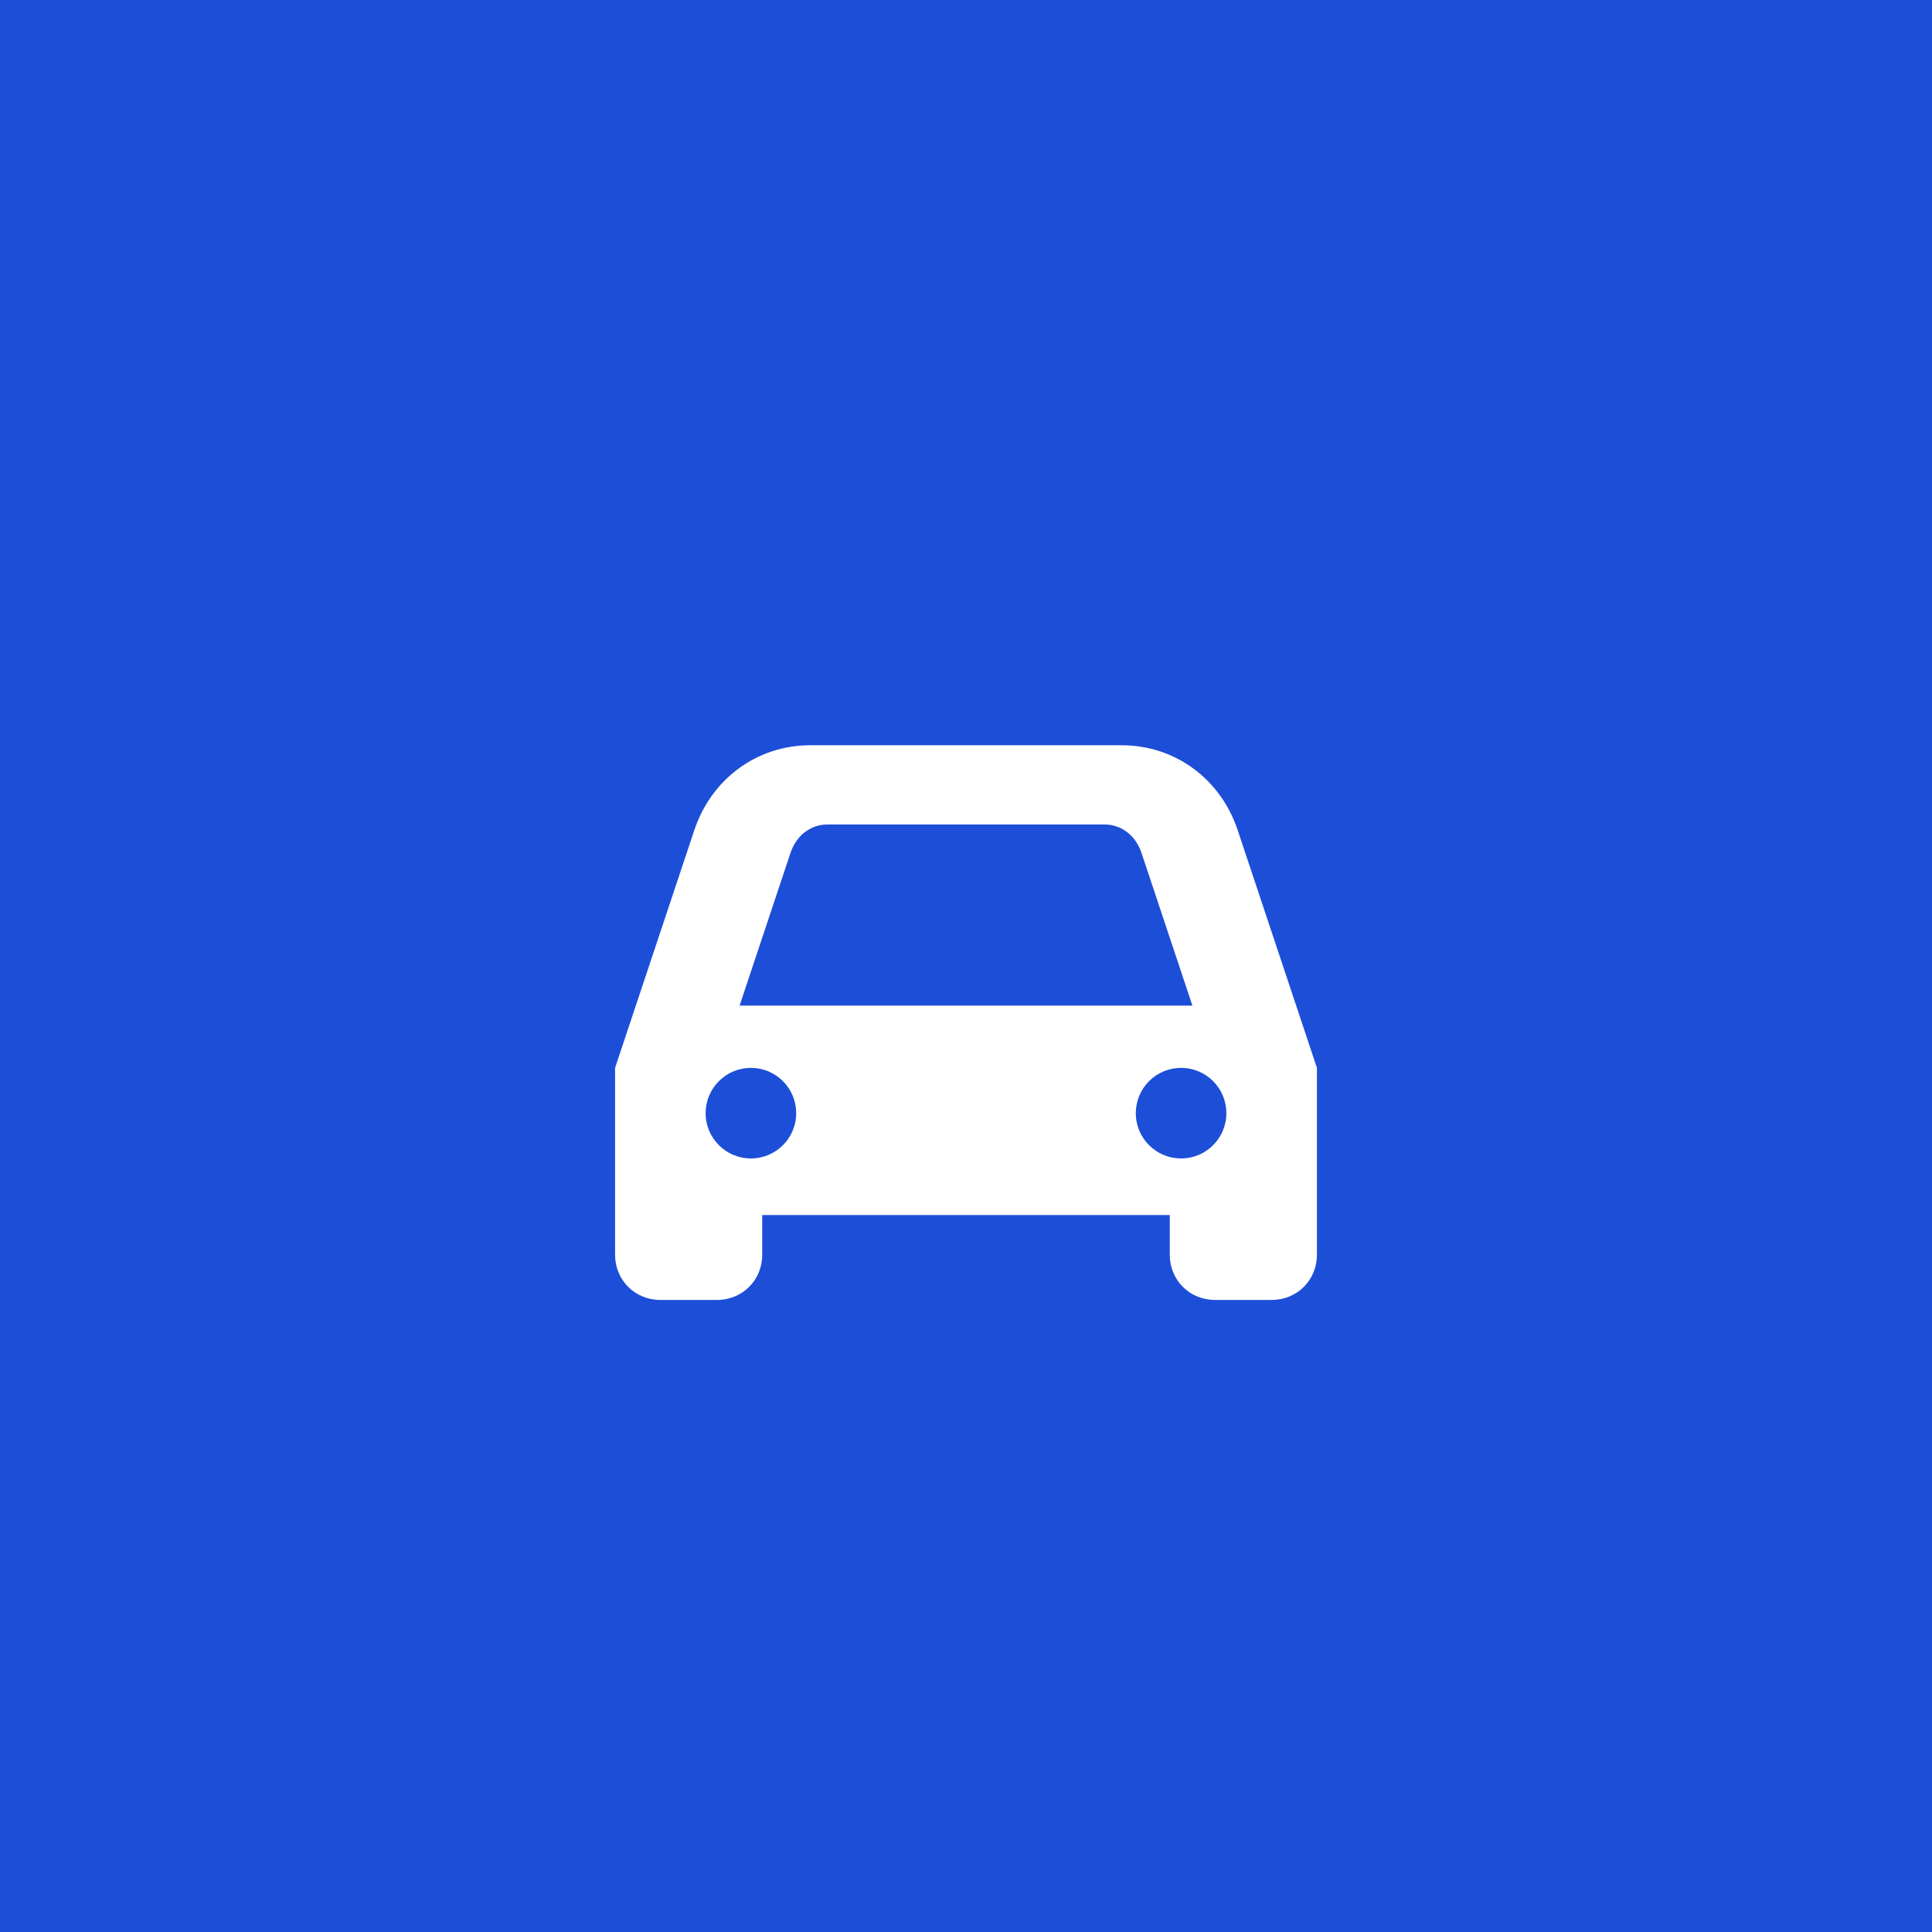
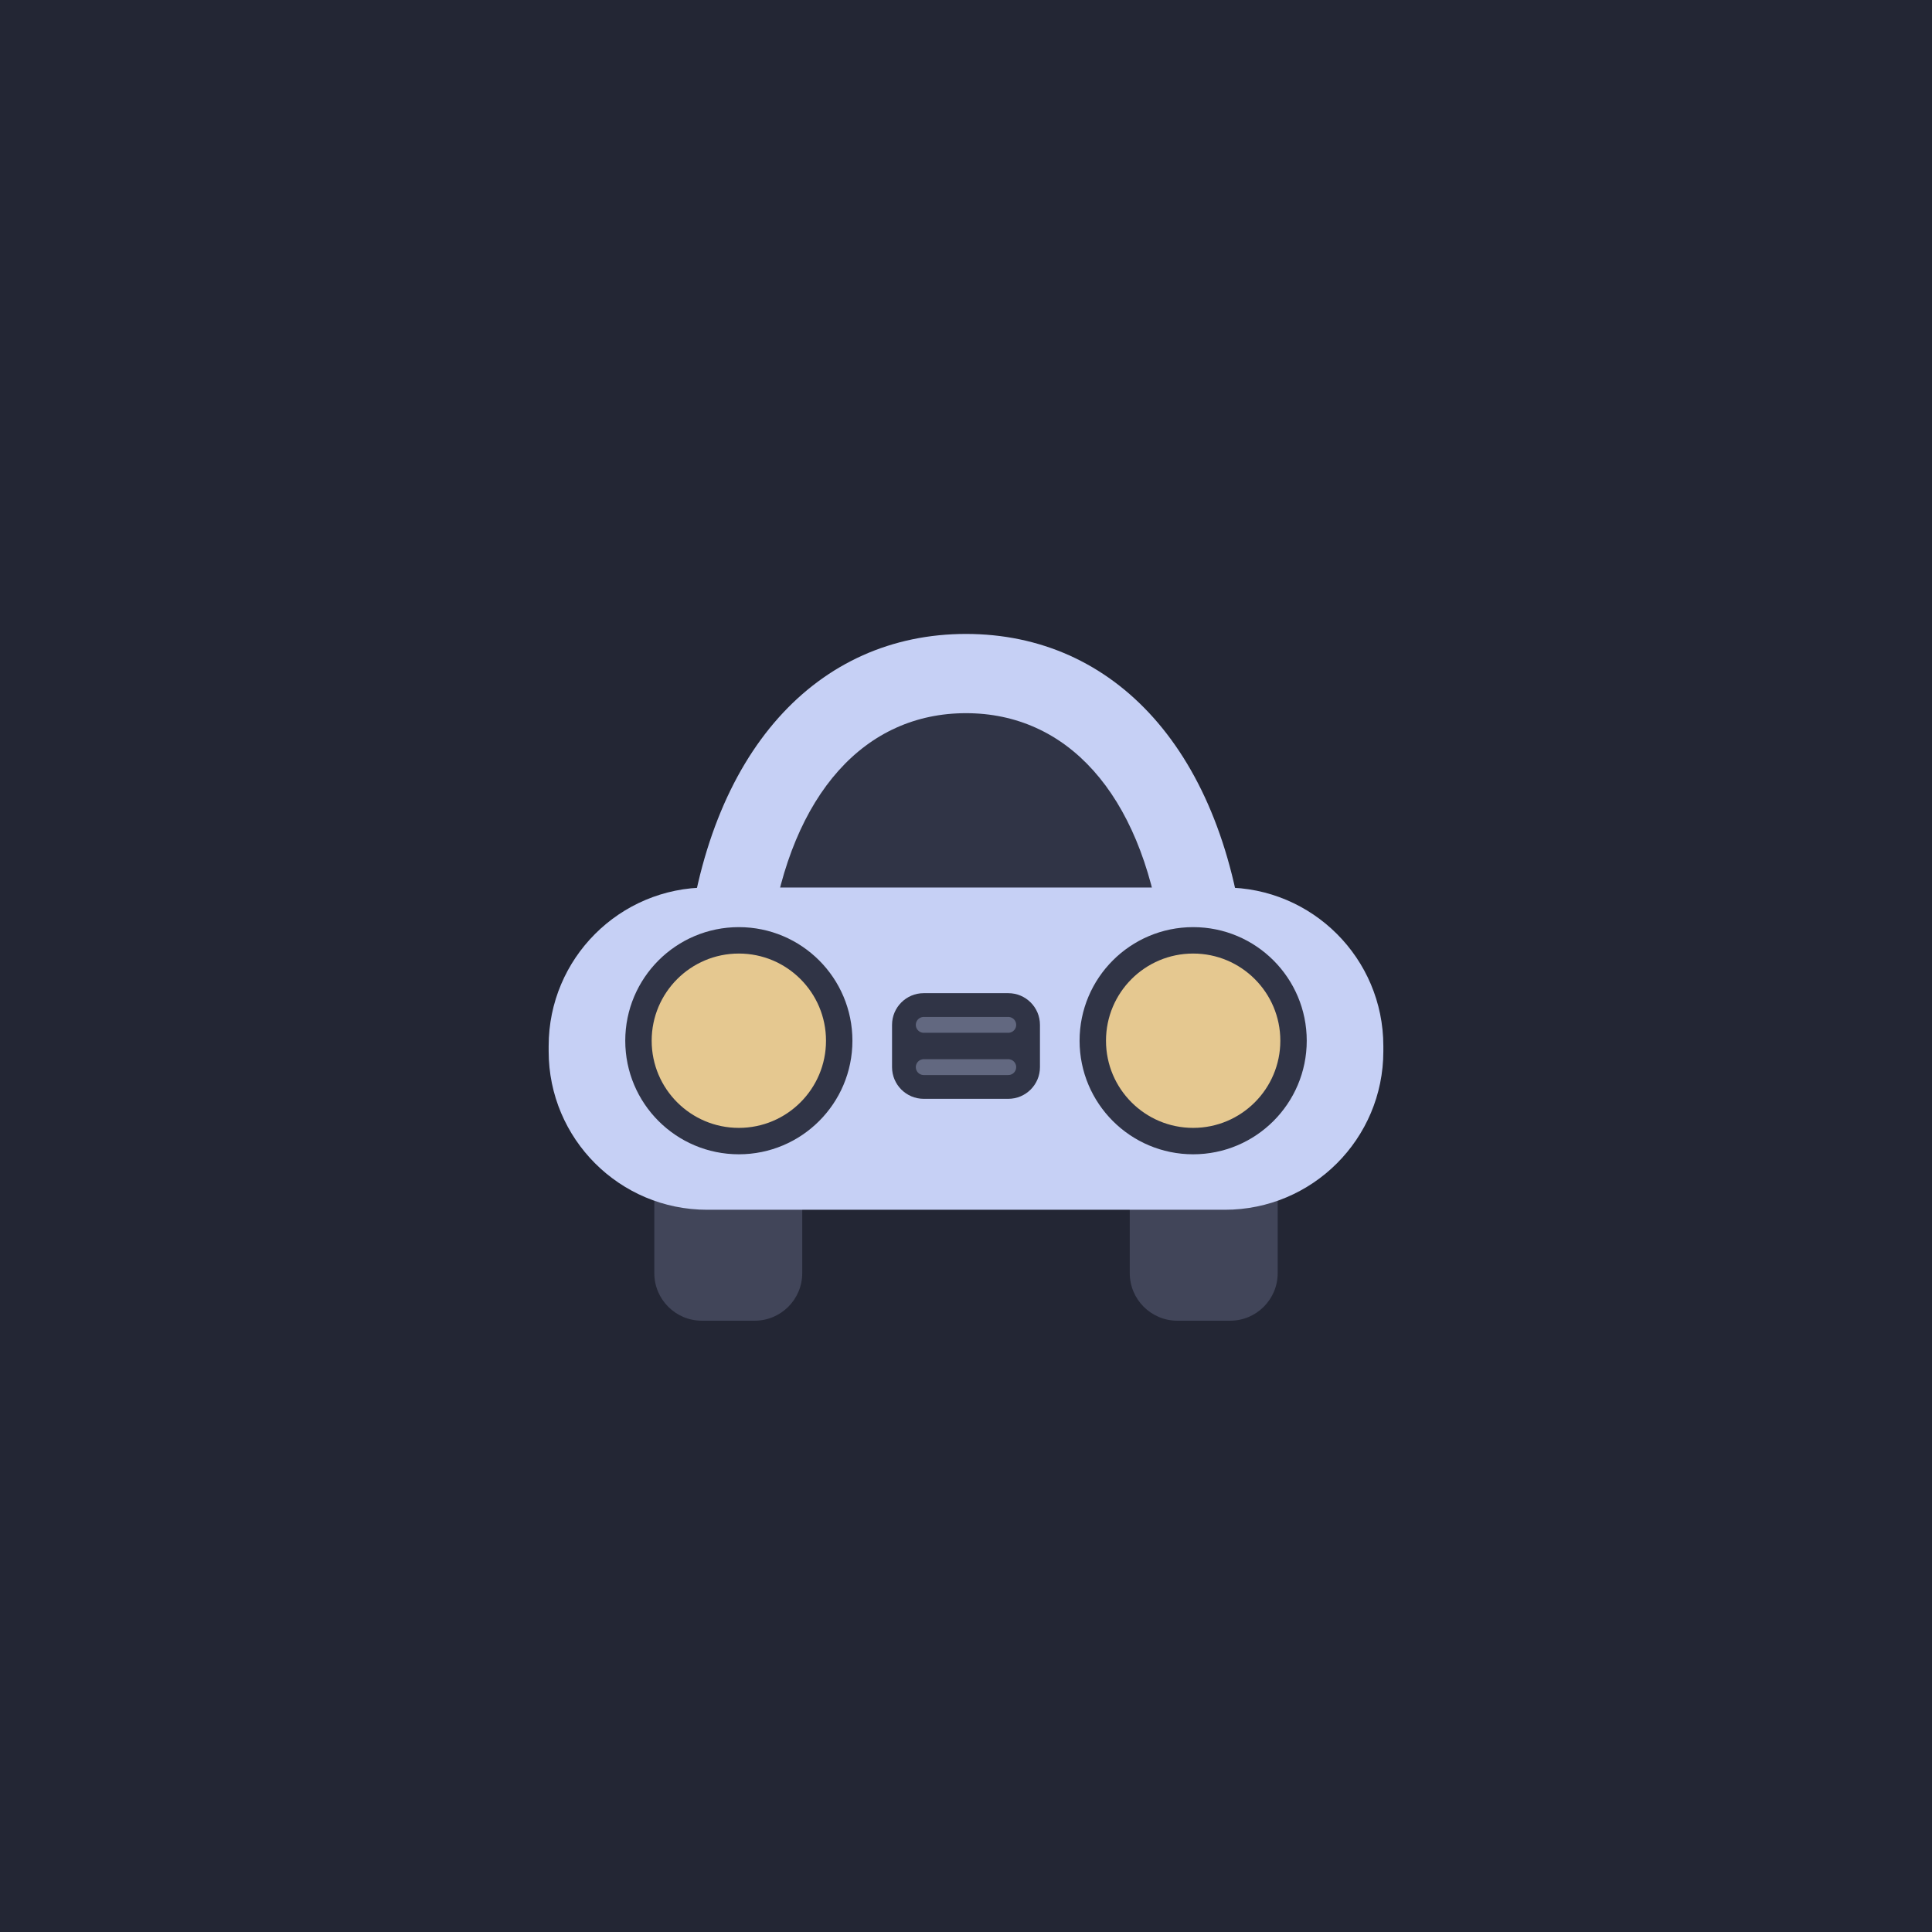
<svg xmlns="http://www.w3.org/2000/svg" viewBox="0 0 512 512">
-   <rect width="512" height="512" fill="#1d4ed8" />
-   <g transform="translate(64 64) scale(.75)">
-     <path d="M132 292l28-84c6-18 22-30 41-30h110c19 0 35 12 41 30l28 84v66c0 9-7 16-16 16h-20c-9 0-16-7-16-16v-14H184v14c0 9-7 16-16 16h-20c-9 0-16-7-16-16z" fill="#fff" />
-     <path d="M176 270l18-54c2-6 7-10 13-10h98c6 0 11 4 13 10l18 54z" fill="#1d4ed8" />
-     <circle cx="180" cy="308" r="16" fill="#1d4ed8" />
-     <circle cx="332" cy="308" r="16" fill="#1d4ed8" />
+   <rect width="512" height="512" fill="#232634" />
+   <g transform="translate(76.8 70) scale(.7)">
+     <rect x="138" y="330" width="56" height="70" rx="18" fill="#414559" />
+     <rect x="318" y="330" width="56" height="70" rx="18" fill="#414559" />
+     <path d="M150 262c8-78 50-122 106-122s98 44 106 122z" fill="#c6d0f5" />
+     <path d="M182 254c8-54 36-84 74-84s66 30 74 84z" fill="#303446" />
+     <rect x="98" y="236" width="316" height="122" rx="60" fill="#c6d0f5" />
+     <circle cx="170" cy="294" r="38" fill="#e5c890" />
+     <circle cx="342" cy="294" r="38" fill="#e5c890" />
+     <circle cx="170" cy="294" r="38" fill="none" stroke="#303446" stroke-width="10" />
+     <circle cx="342" cy="294" r="38" fill="none" stroke="#303446" stroke-width="10" />
+     <rect x="228" y="276" width="56" height="40" rx="12" fill="#303446" />
+     <path d="M240 288h32M240 304h32" stroke="#626880" stroke-width="6" stroke-linecap="round" />
  </g>
</svg>
